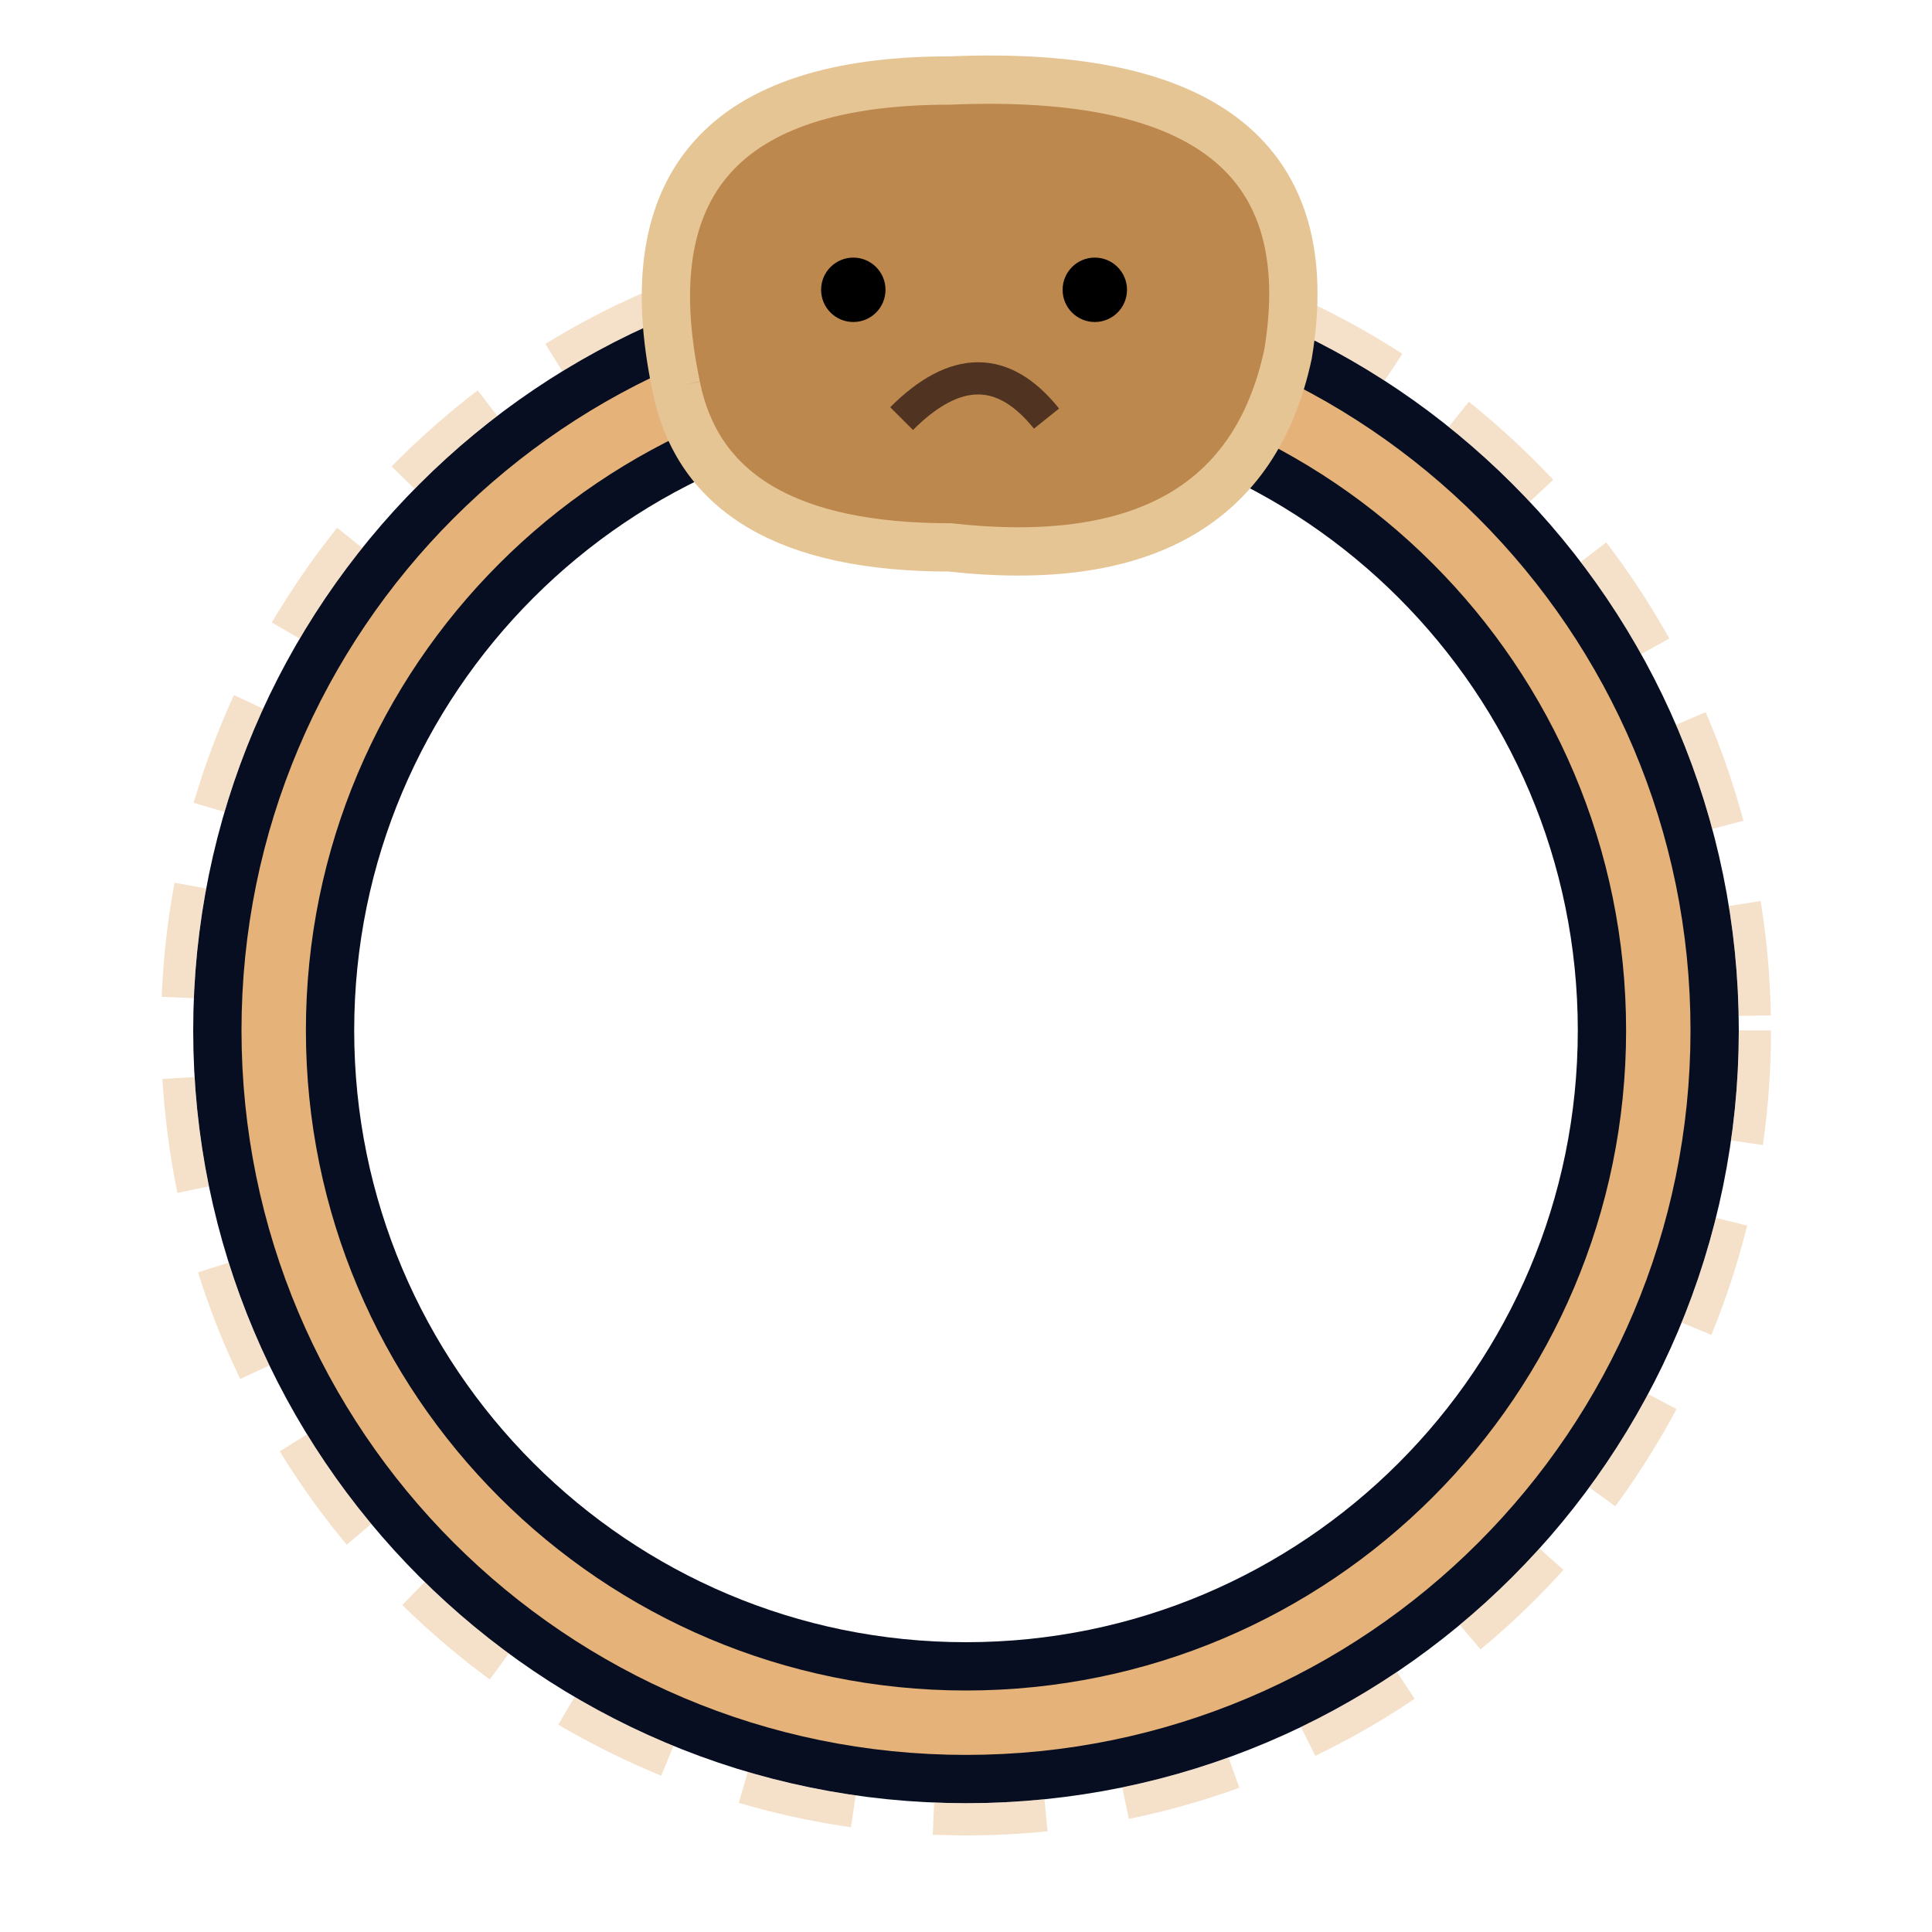
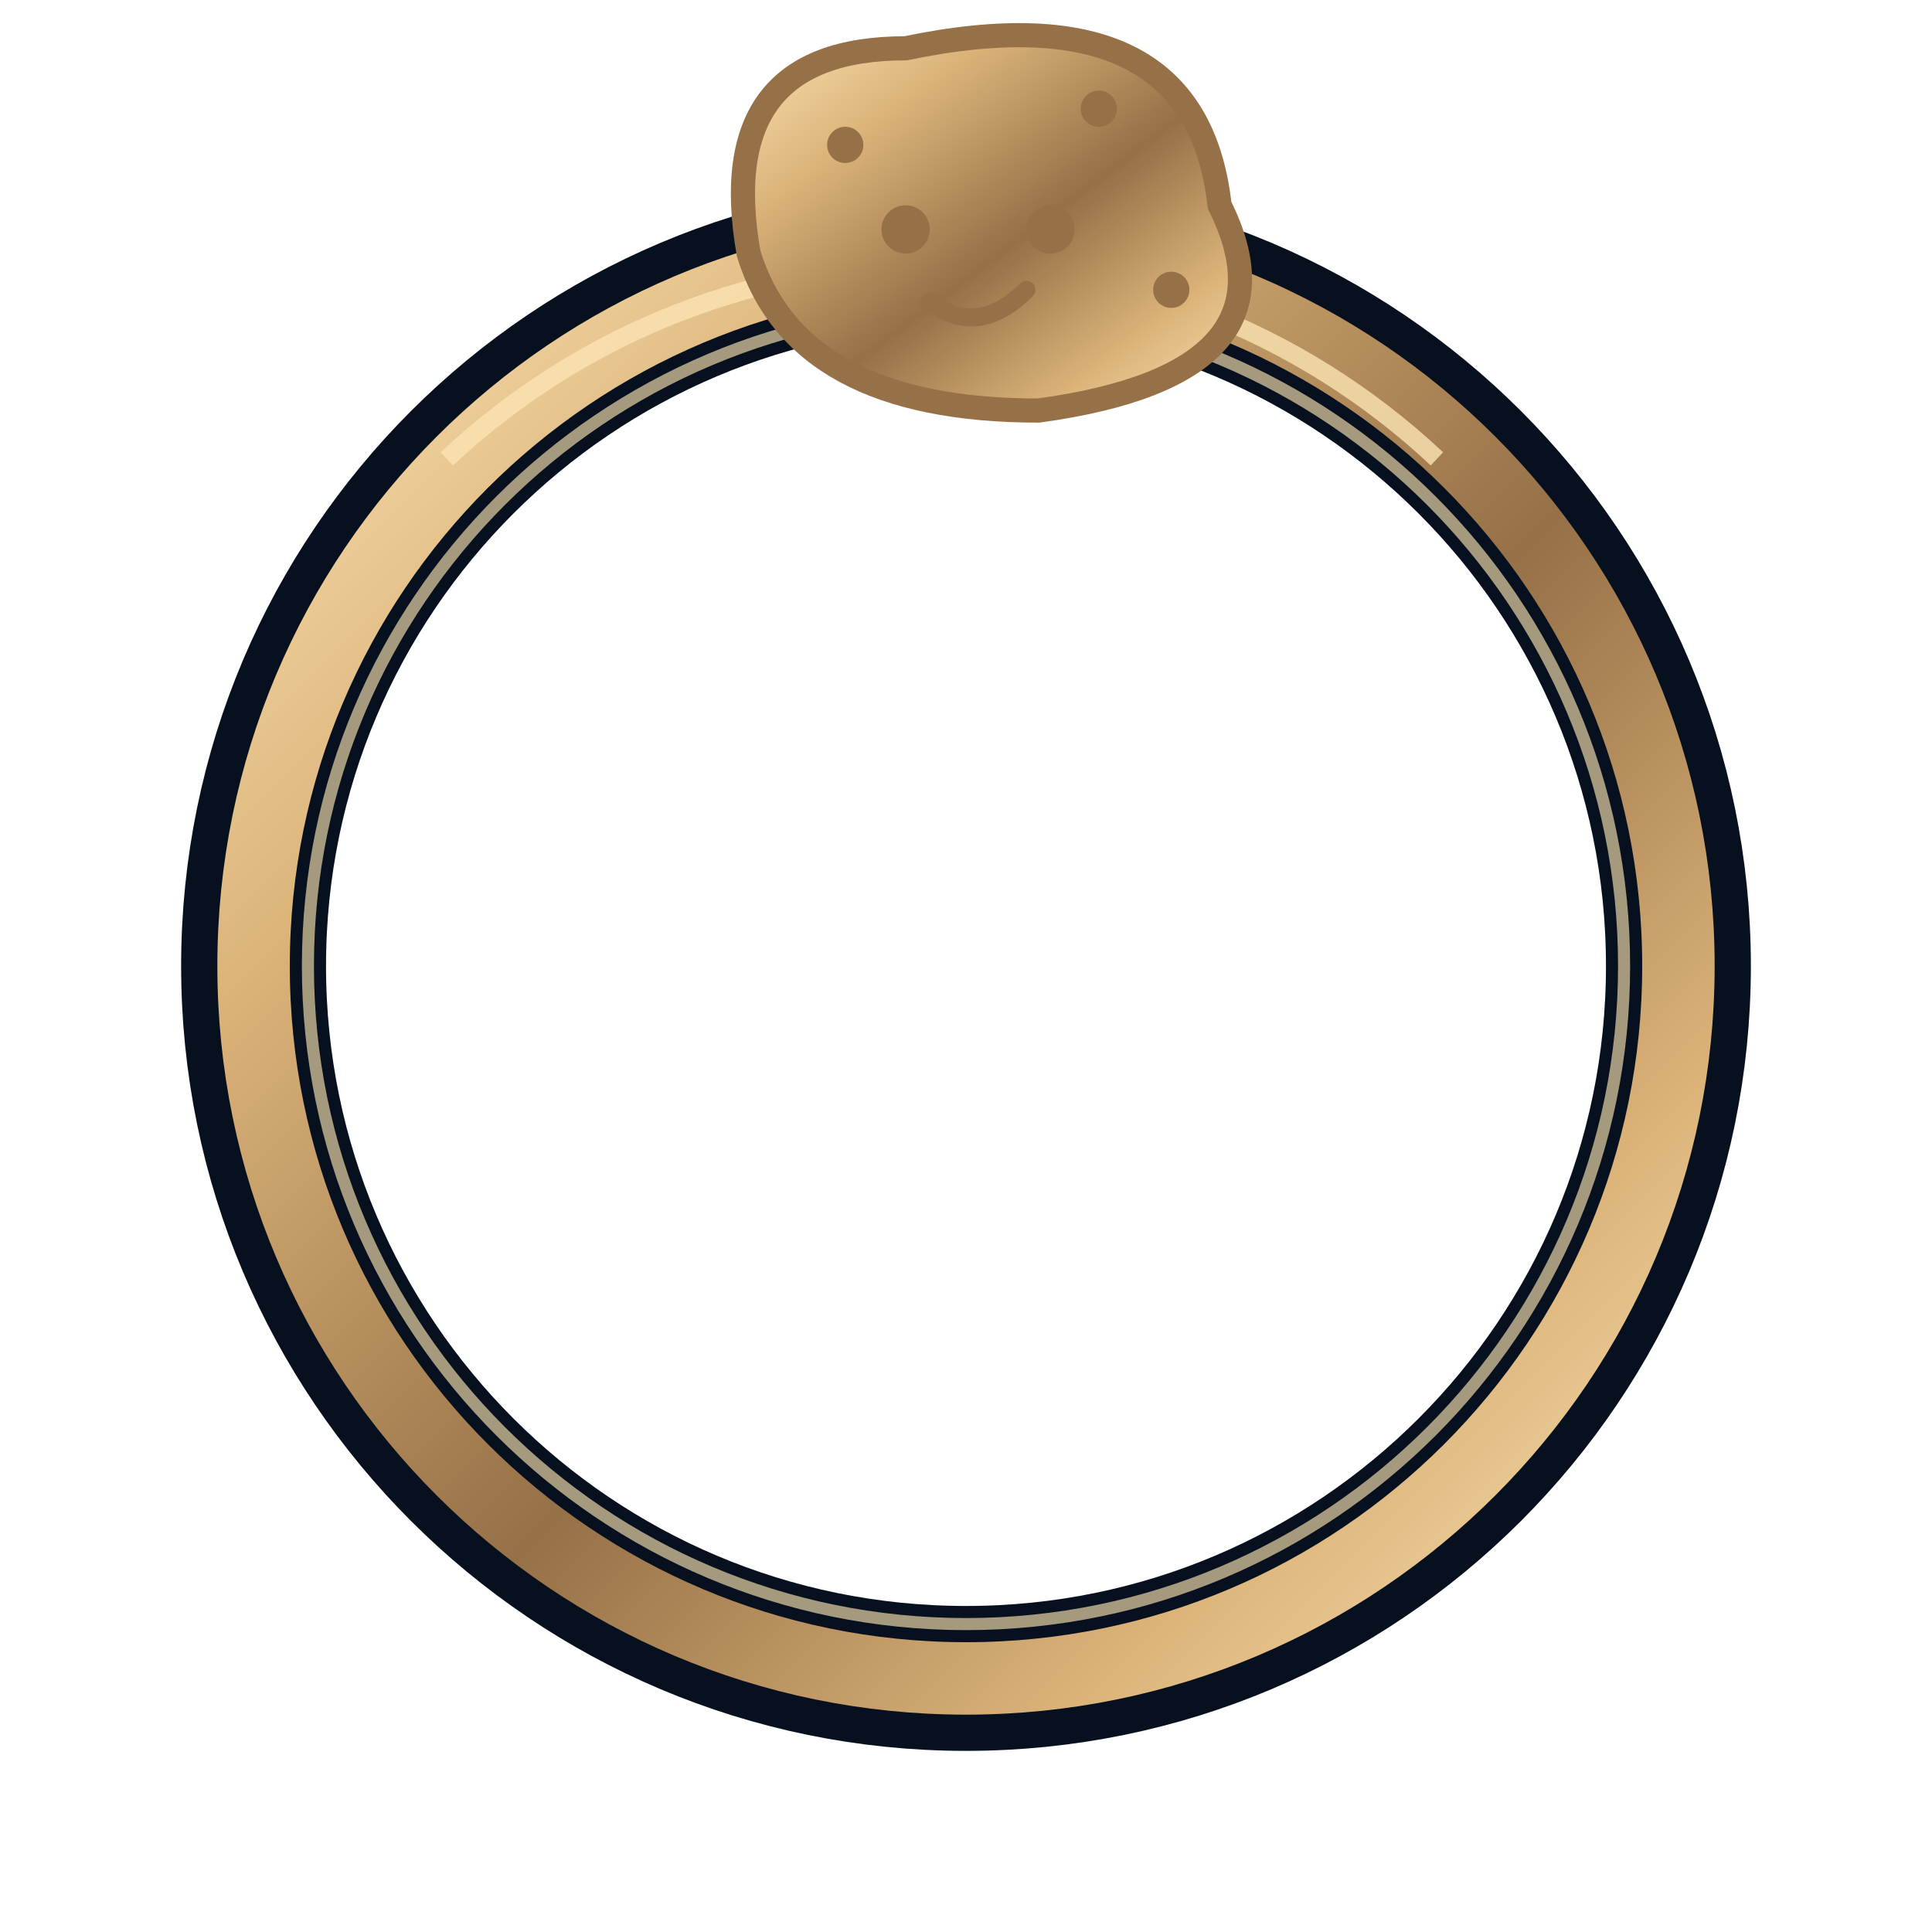
- <svg xmlns="http://www.w3.org/2000/svg" viewBox="0 0 120 120">
-   <circle cx="60" cy="64" r="43" fill="none" stroke="#080e21" stroke-width="10" />
-   <circle cx="60" cy="64" r="43" fill="none" stroke="#e5b379" stroke-width="4" />
-   <circle cx="60" cy="64" r="49" fill="none" stroke="#e5b379" opacity=".4" stroke-width="2" stroke-dasharray="7 5" />
-   <path d="M42 24q-4-19 17-19 24-1 21 17-3 14-21 12-15 0-17-10" fill="#bc884e" stroke="#e6c595" stroke-width="3" />
-   <circle cx="53" cy="18" r="2" />
-   <circle cx="68" cy="18" r="2" />
-   <path d="M56 26q5-5 9 0" fill="none" stroke="#503321" stroke-width="2" />
+ <svg xmlns="http://www.w3.org/2000/svg" viewBox="0 0 160 160">
+   <defs>
+     <linearGradient id="metal" x1="0" y1="0" x2="1" y2="1">
+       <stop stop-color="#fbe3b3" />
+       <stop offset=".25" stop-color="#dbb379" />
+       <stop offset=".55" stop-color="#967047" />
+       <stop offset=".8" stop-color="#dbb379" />
+       <stop offset="1" stop-color="#fbe3b3" />
+     </linearGradient>
+   </defs>
+   <circle cx="80" cy="80" r="59" fill="none" stroke="#07101e" stroke-width="12" />
+   <circle cx="80" cy="80" r="59" fill="none" stroke="url(#metal)" stroke-width="6" />
+   <circle cx="80" cy="80" r="54.5" fill="none" stroke="#fbe3b3" stroke-opacity=".65" stroke-width="1" />
+   <path d="M37 38a60 60 0 0 1 82 0" fill="none" stroke="#fbe3b3" stroke-width="1.5" opacity=".8" />
+   <path d="M62 21Q59 4 75 4Q99-1 101 17Q108 31 86 34Q66 34 62 21z" fill="url(#metal)" stroke="#967047" stroke-width="2" stroke-linejoin="round" stroke-linecap="round" />
+   <circle cx="70" cy="12" r="1.5" fill="#967047" />
+   <circle cx="91" cy="9" r="1.5" fill="#967047" />
+   <circle cx="97" cy="24" r="1.5" fill="#967047" />
+   <circle cx="75" cy="19" r="2" fill="#967047" />
+   <circle cx="87" cy="19" r="2" fill="#967047" />
+   <path d="M77 25q4 3 8-1" fill="none" stroke="#967047" stroke-width="1.5" stroke-linejoin="round" stroke-linecap="round" />
</svg>
